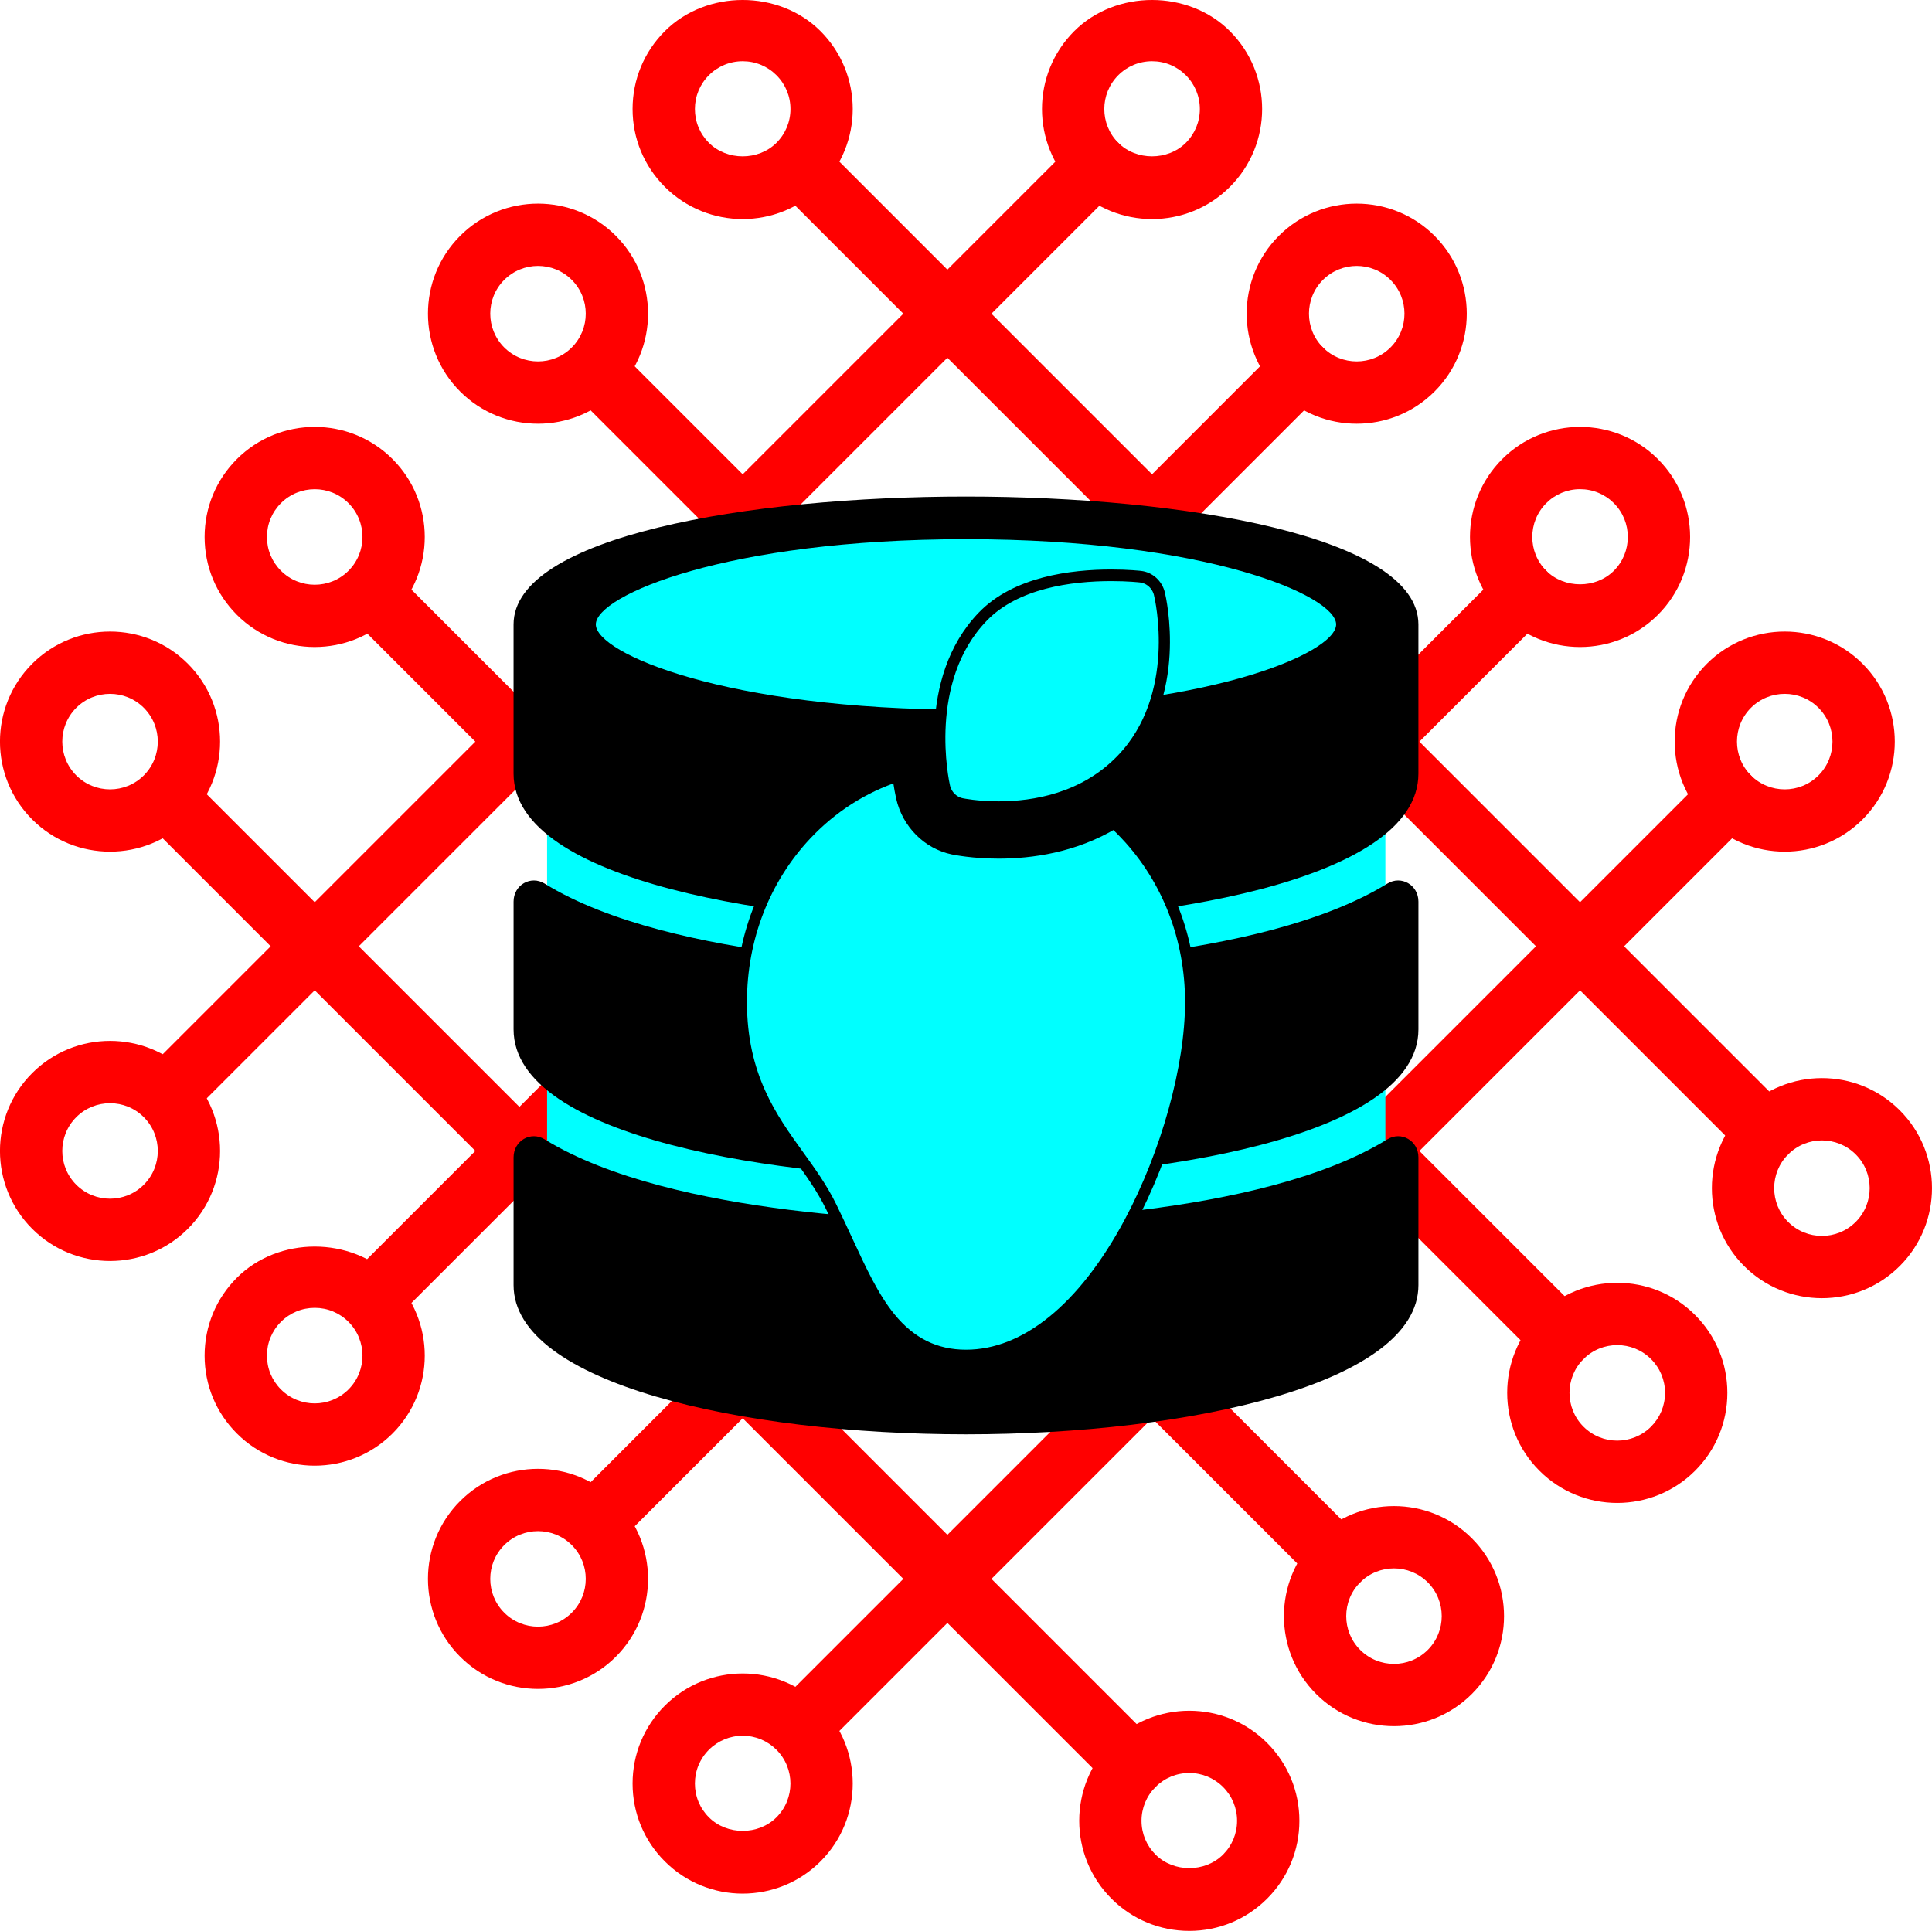
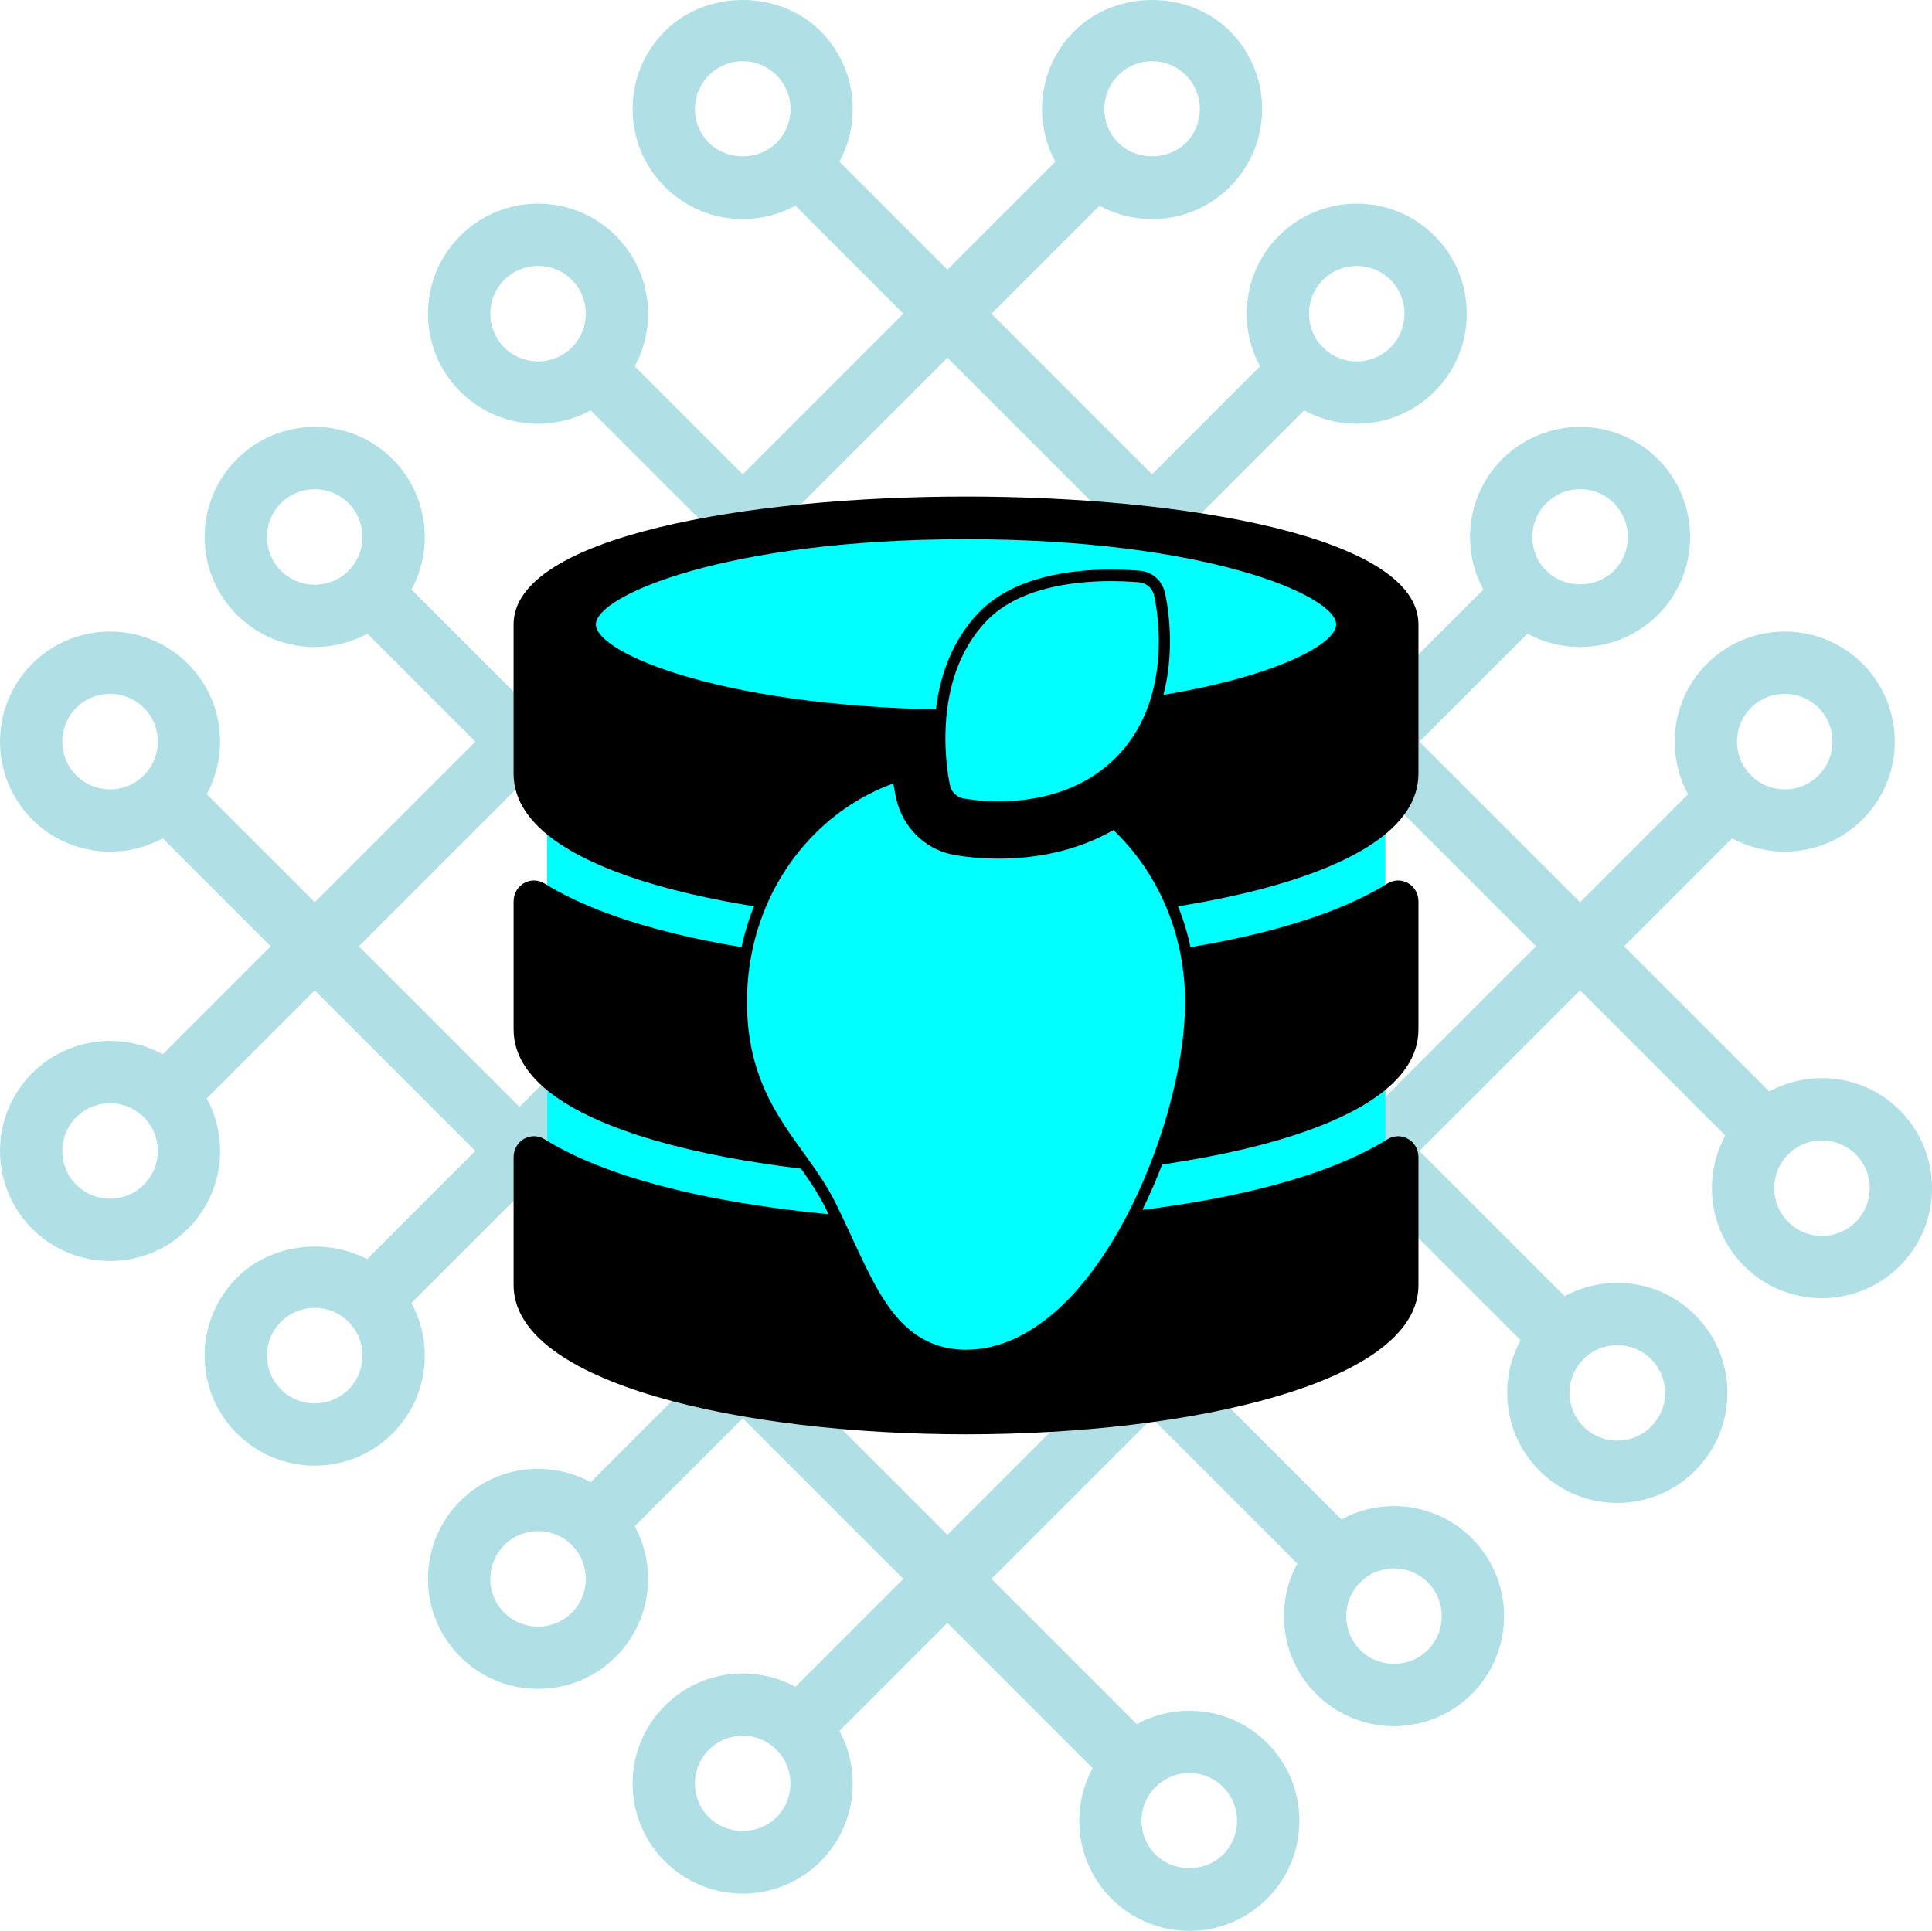
<svg xmlns="http://www.w3.org/2000/svg" width="106" height="105.95" version="1.1" viewBox="0 0 37.389 37.376">
-   <g transform="matrix(.088354 0 0 .088354 -.0027832 -.010095)" fill="#f00">
+   <g transform="matrix(.088354 0 0 .088354 -.0022624 -.01009)" fill="#b0e0e6">
    <path d="m38.547 244.66c-1.746 0-3.492-0.668-4.824-2-2.668-2.668-2.668-6.988 0-9.652l201.6-201.6c2.668-2.664 6.988-2.664 9.656 0 2.664 2.668 2.664 6.988 0 9.652l-201.6 201.6c-1.332 1.332-3.082 2-4.828 2z" />
    <path d="m82.902 289.98c-1.746 0-3.496-0.668-4.828-2-2.664-2.668-2.664-6.988 0-9.652l202.09-202.09c2.668-2.664 6.988-2.664 9.652 0 2.668 2.668 2.668 6.988 0 9.656l-202.09 202.09c-1.332 1.332-3.078 2-4.824 2z" />
    <path d="m131.81 338.9c-1.742 0-3.492-0.668-4.824-2.004-2.668-2.664-2.668-6.984 0-9.652l202.09-202.08c2.664-2.664 6.988-2.664 9.652 0 2.668 2.668 2.668 6.988 0 9.652l-202.09 202.08c-1.332 1.336-3.078 2.004-4.828 2.004z" />
    <path d="m176.66 383.73c-1.746 0-3.496-0.664-4.828-2-2.664-2.664-2.664-6.984 0-9.652l202.09-202.09c2.668-2.664 6.988-2.664 9.652 0 2.668 2.668 2.668 6.988 0 9.652l-202.09 202.09c-1.332 1.336-3.078 2-4.824 2z" />
    <path d="m386.89 255.02c-1.746 0-3.492-0.668-4.828-2l-210.23-210.23c-2.668-2.664-2.668-6.988 0-9.652 2.664-2.664 6.984-2.664 9.652 0l210.23 210.23c2.664 2.664 2.664 6.984 0 9.652-1.336 1.332-3.082 2-4.828 2z" />
    <path d="m342.05 299.86c-1.746 0-3.492-0.668-4.824-2l-210.23-210.23c-2.668-2.664-2.668-6.988 0-9.652 2.664-2.668 6.984-2.668 9.652 0l210.23 210.23c2.664 2.664 2.664 6.988 0 9.652-1.336 1.332-3.082 2-4.828 2z" />
    <path d="m293.14 348.78c-1.746 0-3.492-0.668-4.824-2l-210.23-210.23c-2.668-2.668-2.668-6.988 0-9.652 2.664-2.668 6.988-2.668 9.652 0l210.23 210.23c2.664 2.664 2.664 6.984 0 9.652-1.336 1.332-3.082 2-4.828 2z" />
    <path d="m248.3 393.61c-1.746 0-3.492-0.668-4.824-2l-209.76-209.76c-2.664-2.664-2.664-6.988 0-9.652 2.668-2.664 6.988-2.664 9.652 0l209.76 209.76c2.664 2.664 2.664 6.984 0 9.652-1.336 1.332-3.078 2-4.828 2z" />
    <path d="m252.38 48.113c-6.18 0-12.359-2.352-17.062-7.055-9.406-9.402-9.406-24.707 0-34.109 9.102-9.109 25-9.117 34.113 0 9.41 9.406 9.41 24.707 0 34.109-4.699 4.703-10.879 7.055-17.051 7.055zm0-34.578c-2.801 0-5.43 1.09-7.406 3.066-4.082 4.082-4.082 10.723 0 14.805 3.945 3.945 10.84 3.953 14.805 0 1.973-1.977 3.066-4.606 3.066-7.402 0-2.793-1.094-5.426-3.066-7.402-1.98-1.977-4.606-3.066-7.398-3.066z" />
    <path d="m297.21 92.949c-6.172 0-12.352-2.352-17.055-7.055-9.406-9.402-9.406-24.707 0-34.109 9.402-9.406 24.707-9.406 34.105 0 9.41 9.406 9.41 24.707 0 34.109-4.695 4.703-10.879 7.055-17.051 7.055zm0-34.57c-2.68 0-5.359 1.023-7.402 3.062-4.078 4.078-4.078 10.723 0 14.801 4.082 4.082 10.723 4.082 14.801 0 4.082-4.078 4.082-10.723 0-14.801-2.039-2.043-4.719-3.062-7.398-3.062z" />
    <path d="m346.13 141.87c-6.176 0-12.355-2.352-17.055-7.055-9.406-9.406-9.406-24.707 0-34.113 9.395-9.398 24.707-9.41 34.113 0 9.406 9.406 9.406 24.711 0 34.113-4.699 4.703-10.879 7.055-17.059 7.055zm0-34.582c-2.797 0-5.422 1.094-7.402 3.066-4.078 4.086-4.078 10.727 0 14.809 3.973 3.965 10.859 3.949 14.809 0 4.078-4.082 4.078-10.723 0-14.809-1.98-1.977-4.606-3.066-7.406-3.066z" />
    <path d="m390.97 186.7c-6.172 0-12.352-2.352-17.055-7.055-9.406-9.402-9.406-24.707 0-34.109 9.402-9.406 24.707-9.406 34.105 0 9.41 9.406 9.41 24.707 0 34.109-4.699 4.703-10.879 7.055-17.051 7.055zm0-34.57c-2.68 0-5.359 1.02-7.402 3.059-4.078 4.082-4.078 10.723 0 14.805 4.082 4.082 10.723 4.082 14.801 0 4.082-4.082 4.082-10.723 0-14.805-2.039-2.039-4.719-3.059-7.398-3.059z" />
    <path d="m24.109 276.38c-6.176 0-12.355-2.348-17.055-7.055-9.406-9.402-9.406-24.707 0-34.109 9.402-9.406 24.707-9.406 34.105 0 9.41 9.406 9.41 24.711 0 34.109-4.699 4.707-10.879 7.055-17.051 7.055zm0-34.57c-2.68 0-5.363 1.02-7.402 3.062-4.078 4.078-4.078 10.723 0 14.801 4.082 4.082 10.723 4.082 14.801 0 4.082-4.078 4.082-10.723 0-14.801-2.039-2.043-4.719-3.062-7.398-3.062z" />
    <path d="m68.949 321.22c-6.176 0-12.355-2.352-17.055-7.055-4.559-4.551-7.066-10.609-7.066-17.055 0-6.441 2.508-12.5 7.066-17.059 9.105-9.105 25-9.109 34.105 4e-3 9.406 9.406 9.406 24.707 0 34.109-4.699 4.703-10.879 7.055-17.051 7.055zm0-34.574c-2.797 0-5.422 1.086-7.402 3.066s-3.066 4.606-3.066 7.398c0 2.797 1.086 5.426 3.066 7.402 4.082 4.086 10.719 4.082 14.801 4e-3 4.082-4.082 4.082-10.723 0-14.805-1.98-1.98-4.606-3.066-7.398-3.066z" />
    <path d="m117.86 370.13c-6.172 0-12.352-2.352-17.051-7.055-9.406-9.402-9.406-24.707 0-34.109 9.398-9.406 24.707-9.406 34.105 0 9.406 9.402 9.406 24.707 0 34.109-4.699 4.707-10.879 7.055-17.055 7.055zm0-34.57c-2.68 0-5.359 1.023-7.398 3.062-4.082 4.078-4.082 10.723 0 14.801 4.082 4.082 10.719 4.082 14.801 0 4.078-4.078 4.078-10.723 0-14.801-2.039-2.043-4.719-3.062-7.402-3.062z" />
    <path d="m162.7 414.97c-6.176 0-12.355-2.352-17.055-7.055-4.559-4.551-7.066-10.609-7.066-17.055 0-6.441 2.508-12.5 7.066-17.059 9.402-9.402 24.707-9.406 34.105 0 9.406 9.41 9.406 24.711 0 34.113-4.699 4.703-10.879 7.055-17.051 7.055zm0-34.582c-2.797 0-5.422 1.094-7.402 3.07-1.98 1.977-3.066 4.609-3.066 7.402 0 2.797 1.086 5.422 3.066 7.398 3.961 3.961 10.84 3.957 14.801 4e-3 4.082-4.078 4.082-10.723 0-14.805-1.98-1.977-4.606-3.07-7.398-3.07z" />
    <path d="m399.12 284.53c-6.172 0-12.352-2.348-17.055-7.051-9.406-9.406-9.406-24.711 0-34.109 9.402-9.41 24.711-9.41 34.109 0 9.406 9.402 9.406 24.707 0 34.109-4.703 4.703-10.883 7.051-17.055 7.051zm0-34.57c-2.68 0-5.359 1.023-7.398 3.062-4.082 4.078-4.082 10.723 0 14.801 4.078 4.082 10.719 4.082 14.797 0 4.082-4.078 4.082-10.723 0-14.801-2.039-2.039-4.719-3.062-7.398-3.062z" />
    <path d="m354.28 329.38c-6.172 0-12.352-2.352-17.051-7.055-9.41-9.406-9.41-24.711 0-34.113 9.398-9.406 24.707-9.406 34.105 0 4.559 4.555 7.066 10.609 7.066 17.055s-2.508 12.5-7.066 17.062c-4.703 4.699-10.883 7.051-17.055 7.051zm-7.398-16.707c4.078 4.078 10.719 4.078 14.801 0 1.977-1.98 3.066-4.609 3.066-7.406 0-2.797-1.09-5.422-3.066-7.398-4.082-4.086-10.723-4.086-14.801-4e-3 -4.082 4.082-4.082 10.723 0 14.809z" />
    <path d="m305.37 378.29c-6.172 0-12.352-2.348-17.051-7.051-9.406-9.406-9.406-24.711 0-34.109 9.398-9.41 24.707-9.41 34.105 0 9.406 9.402 9.406 24.707 0 34.109-4.699 4.703-10.879 7.051-17.055 7.051zm0-34.57c-2.68 0-5.359 1.023-7.398 3.062-4.082 4.078-4.082 10.723 0 14.801 4.082 4.082 10.719 4.082 14.801 0 4.078-4.078 4.078-10.723 0-14.801-2.043-2.039-4.723-3.062-7.402-3.062z" />
-     <path d="m260.53 423.14c-6.438 0-12.5-2.512-17.051-7.066-9.41-9.41-9.41-24.711 0-34.109 9.398-9.41 24.707-9.41 34.105 0 4.559 4.551 7.066 10.609 7.066 17.055 0 6.441-2.508 12.5-7.066 17.055-4.555 4.555-10.613 7.066-17.055 7.066zm0-34.59c-2.793 0-5.422 1.09-7.398 3.066-1.973 1.977-3.066 4.606-3.066 7.402 0 2.797 1.094 5.426 3.066 7.402 3.957 3.957 10.84 3.957 14.801 0 1.977-1.98 3.066-4.606 3.066-7.402 0-2.797-1.09-5.422-3.066-7.398-1.98-1.98-4.609-3.07-7.402-3.07z" />
+     <path d="m260.53 423.14c-6.438 0-12.5-2.512-17.051-7.066-9.41-9.41-9.41-24.711 0-34.109 9.398-9.41 24.707-9.41 34.105 0 4.559 4.551 7.066 10.609 7.066 17.055 0 6.441-2.508 12.5-7.066 17.055-4.555 4.555-10.613 7.066-17.055 7.066zm0-34.59c-2.793 0-5.422 1.09-7.398 3.066-1.973 1.977-3.066 4.606-3.066 7.402 0 2.797 1.094 5.426 3.066 7.402 3.957 3.957 10.84 3.957 14.801 0 1.977-1.98 3.066-4.606 3.066-7.402s-1.09-5.422-3.066-7.398c-1.98-1.98-4.609-3.07-7.402-3.07z" />
    <path d="m162.7 48.113c-6.176 0-12.348-2.352-17.055-7.051v-0.004c-4.559-4.555-7.066-10.613-7.066-17.055 0-6.445 2.508-12.5 7.066-17.059 9.105-9.105 25-9.109 34.105 0.004 9.406 9.406 9.406 24.707 0 34.109-4.699 4.703-10.879 7.055-17.051 7.055zm0-34.578c-2.797 0-5.422 1.09-7.402 3.066-1.98 1.98-3.066 4.609-3.066 7.402 0 2.797 1.086 5.422 3.066 7.398v0.004c3.961 3.953 10.84 3.953 14.801 0 1.973-1.977 3.066-4.606 3.066-7.402 0-2.793-1.094-5.426-3.066-7.402-1.98-1.977-4.606-3.066-7.398-3.066z" />
    <path d="m117.86 92.949c-6.172 0-12.352-2.352-17.051-7.055-9.406-9.402-9.406-24.707 0-34.109 9.398-9.406 24.707-9.406 34.105 0 9.406 9.406 9.406 24.707 0 34.109-4.699 4.703-10.879 7.055-17.055 7.055zm0-34.57c-2.68 0-5.359 1.023-7.398 3.062-4.082 4.078-4.082 10.723 0 14.801 4.082 4.082 10.719 4.082 14.801 0 4.078-4.078 4.078-10.723 0-14.801-2.039-2.043-4.719-3.062-7.402-3.062z" />
-     <path d="m68.949 141.87c-6.176 0-12.348-2.352-17.055-7.051v-4e-3c-4.559-4.559-7.066-10.613-7.066-17.059 0-6.441 2.508-12.5 7.066-17.059 9.402-9.398 24.707-9.402 34.105 4e-3 9.406 9.406 9.406 24.711 0 34.113-4.699 4.703-10.879 7.055-17.051 7.055zm0-34.574c-2.68 0-5.363 1.02-7.402 3.059-1.98 1.98-3.066 4.613-3.066 7.406 0 2.797 1.086 5.422 3.066 7.398v4e-3c4.082 4.082 10.719 4.082 14.801 0 4.082-4.082 4.082-10.723 0-14.809-2.039-2.039-4.719-3.059-7.398-3.059z" />
+     <path d="m68.949 141.87c-6.176 0-12.348-2.352-17.055-7.051v-4e-3c-4.559-4.559-7.066-10.613-7.066-17.059 0-6.441 2.508-12.5 7.066-17.059 9.402-9.398 24.707-9.402 34.105 4e-3 9.406 9.406 9.406 24.711 0 34.113-4.699 4.703-10.879 7.055-17.051 7.055zm0-34.574c-2.68 0-5.363 1.02-7.402 3.059-1.98 1.98-3.066 4.613-3.066 7.406 0 2.797 1.086 5.422 3.066 7.398v4e-3c4.082 4.082 10.719 4.082 14.801 0s4.082-10.723 0-14.809c-2.039-2.039-4.719-3.059-7.398-3.059z" />
    <path d="m24.109 186.7c-6.176 0-12.355-2.352-17.055-7.055-9.406-9.402-9.406-24.707 0-34.109 9.402-9.406 24.707-9.406 34.105 0 9.41 9.406 9.41 24.707 0 34.109-4.699 4.703-10.879 7.055-17.051 7.055zm0-34.57c-2.68 0-5.363 1.02-7.402 3.059-4.078 4.082-4.078 10.723 0 14.805 4.082 4.082 10.723 4.082 14.801 0 4.082-4.082 4.082-10.723 0-14.805-2.039-2.039-4.719-3.059-7.398-3.059z" />
  </g>
-   <g transform="matrix(.98529 0 0 1.0605 .55836 -.025549)">
+   <g transform="matrix(.98529 0 0 1.0605 .55888 -.025544)">
    <rect x="10.178" y="14.25" width="16.467" height="7.945" fill="#0ff" />
    <ellipse transform="matrix(.87405 0 0 .87405 2.7277 2.229)" cx="18.056" cy="10.338" rx="9.043" ry="2.143" fill="#0ff" />
    <g transform="matrix(.037872 0 0 .036469 9.5192 9.0879)">
      <path d="m234.67 0c-113.02 0-234.67 20.031-234.67 64v74.667c0 54.781 140.33 74.667 234.67 74.667s234.67-19.885 234.67-74.667v-74.667c-1e-3 -43.969-121.65-64-234.67-64zm0 106.67c-124.23 0-192-28.188-192-42.667s67.771-42.667 192-42.667 192 28.187 192 42.667c0 14.479-67.771 42.667-192 42.667z" />
      <path d="m453.21 321.71c-66.253 39.454-199.01 40.955-218.54 40.955s-152.29-1.502-218.54-40.955c-7.171-4.27-16.122 0.661-16.122 9.006v63.949c0 49.021 118.05 74.667 234.67 74.667s234.67-25.646 234.67-74.667v-63.949c-1e-3 -8.345-8.952-13.276-16.122-9.006z" />
      <path d="m453.21 193.71c-66.253 39.454-199.01 40.955-218.54 40.955s-152.29-1.502-218.54-40.955c-7.171-4.27-16.122 0.661-16.122 9.006v63.949c0 54.781 140.33 74.667 234.67 74.667s234.67-19.885 234.67-74.667v-63.949c-1e-3 -8.345-8.952-13.276-16.122-9.006z" />
    </g>
    <g transform="matrix(.019402 0 0 .018683 11.965 15.225)" fill="#0ff" stroke="#000" stroke-width="14.307">
      <g transform="matrix(1.4887,0,0,1.4887,-49.078,-251.56)" fill="#0ff" stroke="#000" stroke-width="7.615">
        <path d="m387.55 12.169c-1.522-6.081-6.666-10.574-12.896-11.266-0.332-0.038-8.258-0.903-19.774-0.903-27.512 0-65.012 4.698-87.426 27.077-41.959 41.9-26.717 108.88-26.049 111.71 1.35 5.705 5.899 10.101 11.646 11.255 0.427 0.086 10.626 2.1 25.095 2.1 23.995 0 57.967-5.361 83.543-30.904 42.05-41.993 26.542-106.35 25.861-109.06z" stroke="#000" stroke-width="7.61" />
        <path d="m364.77 170.18c-2.586-2.66-5.257-5.209-8-7.651-27.105 15.739-56.4 19.606-78.627 19.606-17.156 0-29.646-2.414-31-2.687-17.188-3.451-30.9-16.704-34.936-33.769-0.403-1.706-1.516-6.756-2.472-14.154-23.495 7.42-44.882 20.53-62.505 38.655-28.385 29.195-44.017 68.22-44.017 109.89 0 48.621 20.642 76.261 38.854 100.65 8.239 11.033 16.023 21.455 22.243 33.703 3.792 7.465 7.281 14.742 10.656 21.78 9.741 20.313 18.153 37.858 29.558 51.325 13.947 16.471 30.787 24.477 51.482 24.477 40.465 0 79.929-30.918 111.12-87.06 25.307-45.548 41.658-102.41 41.658-144.87 1e-3 -41.665-15.631-80.69-44.015-109.89z" />
      </g>
    </g>
  </g>
</svg>
